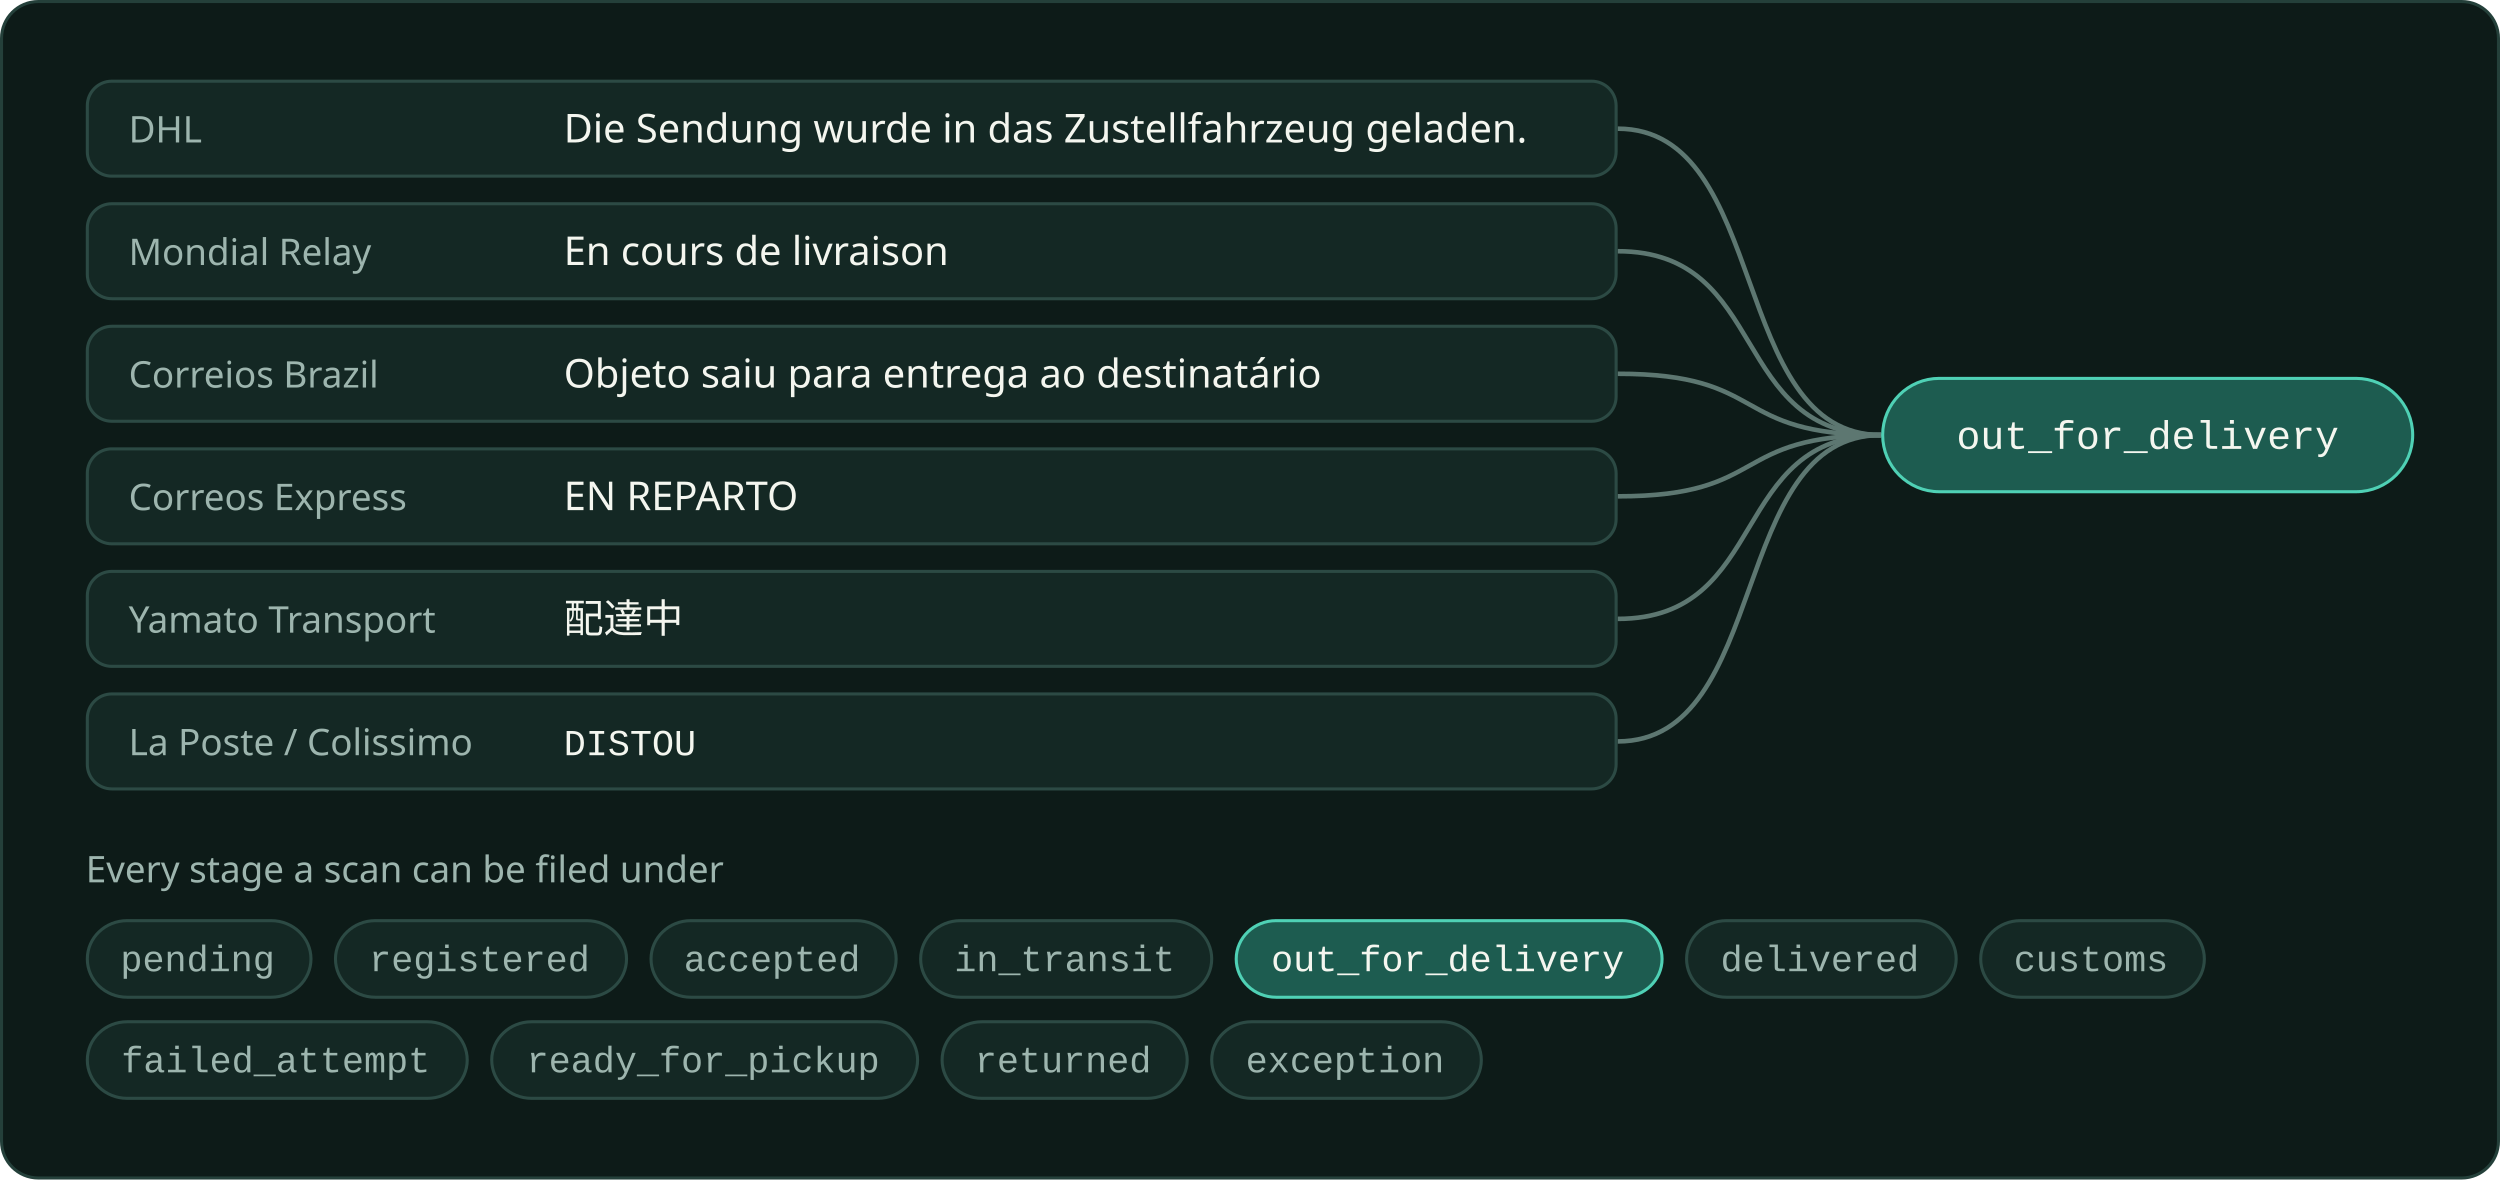
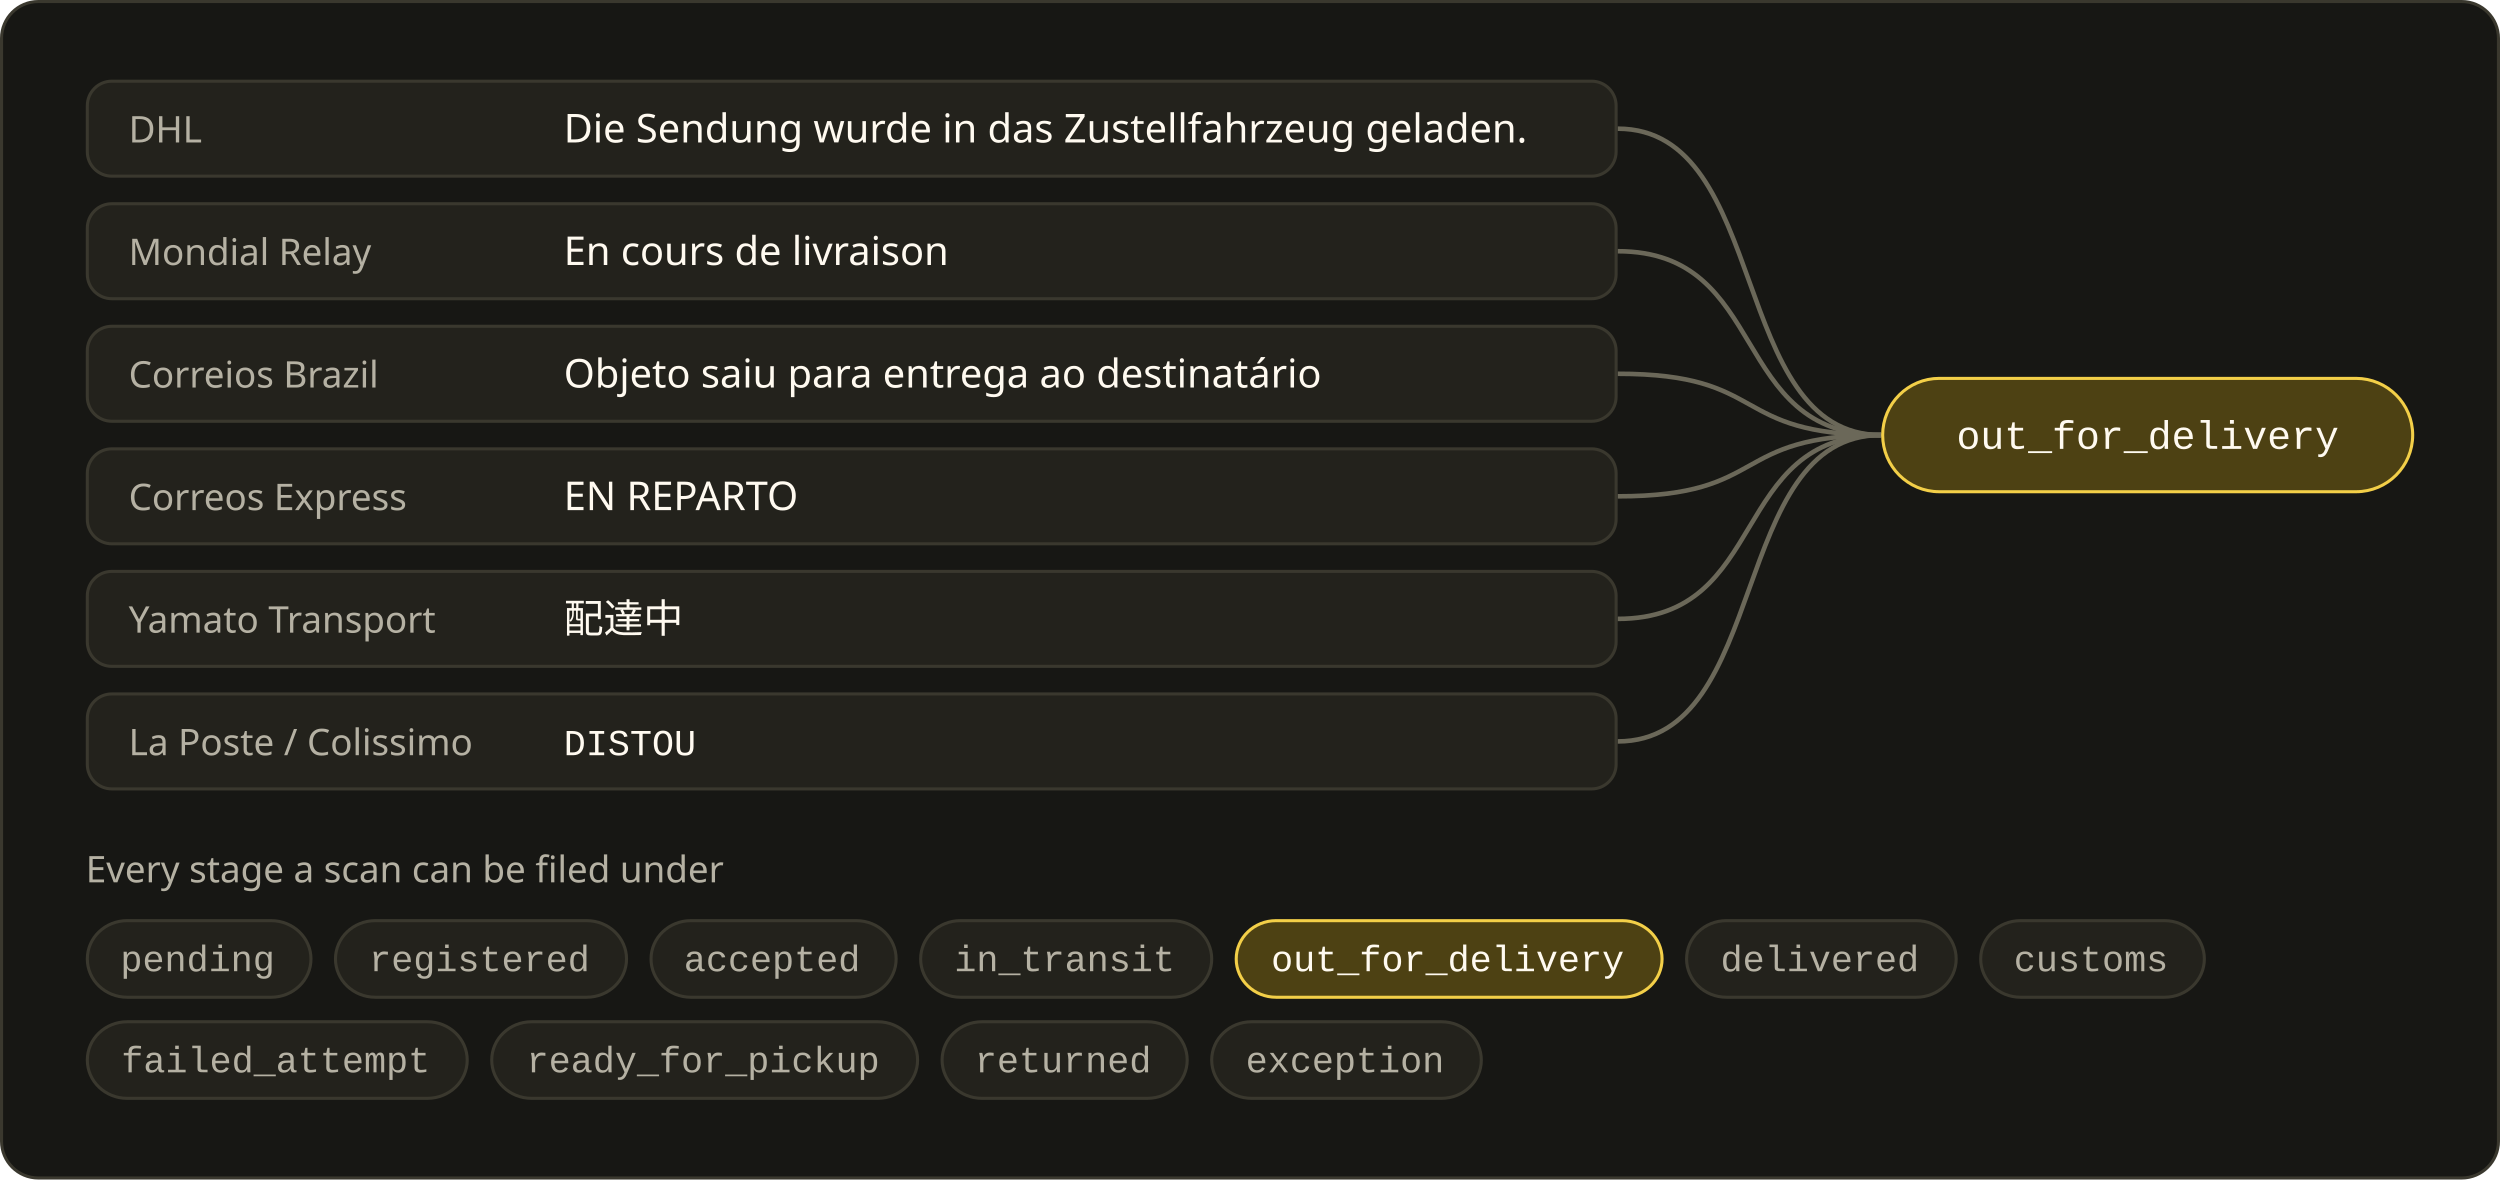
<svg xmlns="http://www.w3.org/2000/svg" viewBox="0 0 816 385" role="img" aria-label="6 carriers' statuses filed under out_for_delivery">
  <style>text { font: 13px -apple-system, BlinkMacSystemFont, 'Segoe UI', 'Noto Sans', Helvetica, Arial, sans-serif; } .mono { font: 12px ui-monospace, SFMono-Regular, Menlo, Consolas, 'Liberation Mono', monospace; }</style>
-   <rect x=".5" y=".5" width="815" height="384" rx="12" fill="#0d1b18" stroke="#24403a" />
+   <rect x=".5" y=".5" width="815" height="384" rx="12" fill="#171714" stroke="#3a382e" />
  <g transform="translate(28 26)">
-     <path d="M500 16C550 16 536 116 586 116" fill="none" stroke="#5d7771" stroke-width="1.5" />
-     <rect x=".5" y="0.5" width="499" height="31" rx="8" fill="#142824" stroke="#2c4a44" />
-     <text x="14" y="20.5" fill="#9db5ae" style="font-size: 12px">DHL</text>
-     <text x="156" y="20.5" fill="#f4f6ef">Die Sendung wurde in das Zustellfahrzeug geladen.</text>
-     <path d="M500 56C550 56 536 116 586 116" fill="none" stroke="#5d7771" stroke-width="1.5" />
-     <rect x=".5" y="40.5" width="499" height="31" rx="8" fill="#142824" stroke="#2c4a44" />
-     <text x="14" y="60.5" fill="#9db5ae" style="font-size: 12px">Mondial Relay</text>
-     <text x="156" y="60.5" fill="#f4f6ef">En cours de livraison</text>
-     <path d="M500 96C550 96 536 116 586 116" fill="none" stroke="#5d7771" stroke-width="1.5" />
-     <rect x=".5" y="80.5" width="499" height="31" rx="8" fill="#142824" stroke="#2c4a44" />
-     <text x="14" y="100.5" fill="#9db5ae" style="font-size: 12px">Correios Brazil</text>
-     <text x="156" y="100.5" fill="#f4f6ef">Objeto saiu para entrega ao destinatário</text>
-     <path d="M500 136C550 136 536 116 586 116" fill="none" stroke="#5d7771" stroke-width="1.5" />
-     <rect x=".5" y="120.5" width="499" height="31" rx="8" fill="#142824" stroke="#2c4a44" />
-     <text x="14" y="140.5" fill="#9db5ae" style="font-size: 12px">Correos Express</text>
-     <text x="156" y="140.5" fill="#f4f6ef">EN REPARTO</text>
-     <path d="M500 176C550 176 536 116 586 116" fill="none" stroke="#5d7771" stroke-width="1.5" />
-     <rect x=".5" y="160.5" width="499" height="31" rx="8" fill="#142824" stroke="#2c4a44" />
-     <text x="14" y="180.5" fill="#9db5ae" style="font-size: 12px">Yamato Transport</text>
-     <text x="156" y="180.5" fill="#f4f6ef">配達中</text>
-     <path d="M500 216C550 216 536 116 586 116" fill="none" stroke="#5d7771" stroke-width="1.5" />
-     <rect x=".5" y="200.5" width="499" height="31" rx="8" fill="#142824" stroke="#2c4a44" />
-     <text x="14" y="220.5" fill="#9db5ae" style="font-size: 12px">La Poste / Colissimo</text>
-     <text class="mono" x="156" y="220.5" fill="#f4f6ef">DISTOU</text>
-     <rect x="586.5" y="97.5" width="173" height="37" rx="18.5" fill="#1d5c50" stroke="#4fd1b5" />
-     <text class="mono" x="673" y="120.5" text-anchor="middle" fill="#f4f6ef" style="font-size: 13px">out_for_delivery</text>
-     <text x="0" y="262" fill="#9db5ae" style="font-size: 12px">Every stage a scan can be filed under</text>
-     <rect x="0.5" y="274.5" width="73" height="25" rx="13" fill="#142824" stroke="#2c4a44" />
-     <text class="mono" x="36.5" y="291" text-anchor="middle" fill="#9db5ae">pending</text>
-     <rect x="81.5" y="274.5" width="95" height="25" rx="13" fill="#142824" stroke="#2c4a44" />
-     <text class="mono" x="128.5" y="291" text-anchor="middle" fill="#9db5ae">registered</text>
-     <rect x="184.5" y="274.5" width="80" height="25" rx="13" fill="#142824" stroke="#2c4a44" />
-     <text class="mono" x="224" y="291" text-anchor="middle" fill="#9db5ae">accepted</text>
-     <rect x="272.5" y="274.5" width="95" height="25" rx="13" fill="#142824" stroke="#2c4a44" />
-     <text class="mono" x="319.5" y="291" text-anchor="middle" fill="#9db5ae">in_transit</text>
-     <rect x="375.5" y="274.5" width="139" height="25" rx="13" fill="#1d5c50" stroke="#4fd1b5" />
-     <text class="mono" x="444.5" y="291" text-anchor="middle" fill="#f4f6ef">out_for_delivery</text>
-     <rect x="522.5" y="274.5" width="88" height="25" rx="13" fill="#142824" stroke="#2c4a44" />
-     <text class="mono" x="566" y="291" text-anchor="middle" fill="#9db5ae">delivered</text>
-     <rect x="618.5" y="274.5" width="73" height="25" rx="13" fill="#142824" stroke="#2c4a44" />
-     <text class="mono" x="654.5" y="291" text-anchor="middle" fill="#9db5ae">customs</text>
-     <rect x="0.5" y="307.5" width="124" height="25" rx="13" fill="#142824" stroke="#2c4a44" />
-     <text class="mono" x="62" y="324" text-anchor="middle" fill="#9db5ae">failed_attempt</text>
-     <rect x="132.5" y="307.5" width="139" height="25" rx="13" fill="#142824" stroke="#2c4a44" />
-     <text class="mono" x="201.5" y="324" text-anchor="middle" fill="#9db5ae">ready_for_pickup</text>
-     <rect x="279.5" y="307.5" width="80" height="25" rx="13" fill="#142824" stroke="#2c4a44" />
-     <text class="mono" x="319" y="324" text-anchor="middle" fill="#9db5ae">returned</text>
-     <rect x="367.5" y="307.5" width="88" height="25" rx="13" fill="#142824" stroke="#2c4a44" />
-     <text class="mono" x="411" y="324" text-anchor="middle" fill="#9db5ae">exception</text>
+     <path d="M500 16C550 16 536 116 586 116" fill="none" stroke="#6b6859" stroke-width="1.5" />
+     <rect x=".5" y="0.5" width="499" height="31" rx="8" fill="#23221c" stroke="#3a382e" />
+     <text x="14" y="20.5" fill="#b5b1a3" style="font-size: 12px">DHL</text>
+     <text x="156" y="20.5" fill="#fffaf0">Die Sendung wurde in das Zustellfahrzeug geladen.</text>
+     <path d="M500 56C550 56 536 116 586 116" fill="none" stroke="#6b6859" stroke-width="1.5" />
+     <rect x=".5" y="40.5" width="499" height="31" rx="8" fill="#23221c" stroke="#3a382e" />
+     <text x="14" y="60.5" fill="#b5b1a3" style="font-size: 12px">Mondial Relay</text>
+     <text x="156" y="60.5" fill="#fffaf0">En cours de livraison</text>
+     <path d="M500 96C550 96 536 116 586 116" fill="none" stroke="#6b6859" stroke-width="1.5" />
+     <rect x=".5" y="80.5" width="499" height="31" rx="8" fill="#23221c" stroke="#3a382e" />
+     <text x="14" y="100.5" fill="#b5b1a3" style="font-size: 12px">Correios Brazil</text>
+     <text x="156" y="100.5" fill="#fffaf0">Objeto saiu para entrega ao destinatário</text>
+     <path d="M500 136C550 136 536 116 586 116" fill="none" stroke="#6b6859" stroke-width="1.5" />
+     <rect x=".5" y="120.5" width="499" height="31" rx="8" fill="#23221c" stroke="#3a382e" />
+     <text x="14" y="140.5" fill="#b5b1a3" style="font-size: 12px">Correos Express</text>
+     <text x="156" y="140.5" fill="#fffaf0">EN REPARTO</text>
+     <path d="M500 176C550 176 536 116 586 116" fill="none" stroke="#6b6859" stroke-width="1.5" />
+     <rect x=".5" y="160.5" width="499" height="31" rx="8" fill="#23221c" stroke="#3a382e" />
+     <text x="14" y="180.5" fill="#b5b1a3" style="font-size: 12px">Yamato Transport</text>
+     <text x="156" y="180.5" fill="#fffaf0">配達中</text>
+     <path d="M500 216C550 216 536 116 586 116" fill="none" stroke="#6b6859" stroke-width="1.5" />
+     <rect x=".5" y="200.5" width="499" height="31" rx="8" fill="#23221c" stroke="#3a382e" />
+     <text x="14" y="220.5" fill="#b5b1a3" style="font-size: 12px">La Poste / Colissimo</text>
+     <text class="mono" x="156" y="220.5" fill="#fffaf0">DISTOU</text>
+     <rect x="586.5" y="97.5" width="173" height="37" rx="18.5" fill="#4d4113" stroke="#f3cf48" />
+     <text class="mono" x="673" y="120.5" text-anchor="middle" fill="#fffaf0" style="font-size: 13px">out_for_delivery</text>
+     <text x="0" y="262" fill="#b5b1a3" style="font-size: 12px">Every stage a scan can be filed under</text>
+     <rect x="0.5" y="274.5" width="73" height="25" rx="13" fill="#23221c" stroke="#3a382e" />
+     <text class="mono" x="36.5" y="291" text-anchor="middle" fill="#b5b1a3">pending</text>
+     <rect x="81.5" y="274.5" width="95" height="25" rx="13" fill="#23221c" stroke="#3a382e" />
+     <text class="mono" x="128.5" y="291" text-anchor="middle" fill="#b5b1a3">registered</text>
+     <rect x="184.5" y="274.5" width="80" height="25" rx="13" fill="#23221c" stroke="#3a382e" />
+     <text class="mono" x="224" y="291" text-anchor="middle" fill="#b5b1a3">accepted</text>
+     <rect x="272.5" y="274.5" width="95" height="25" rx="13" fill="#23221c" stroke="#3a382e" />
+     <text class="mono" x="319.5" y="291" text-anchor="middle" fill="#b5b1a3">in_transit</text>
+     <rect x="375.5" y="274.5" width="139" height="25" rx="13" fill="#4d4113" stroke="#f3cf48" />
+     <text class="mono" x="444.5" y="291" text-anchor="middle" fill="#fffaf0">out_for_delivery</text>
+     <rect x="522.5" y="274.5" width="88" height="25" rx="13" fill="#23221c" stroke="#3a382e" />
+     <text class="mono" x="566" y="291" text-anchor="middle" fill="#b5b1a3">delivered</text>
+     <rect x="618.5" y="274.5" width="73" height="25" rx="13" fill="#23221c" stroke="#3a382e" />
+     <text class="mono" x="654.5" y="291" text-anchor="middle" fill="#b5b1a3">customs</text>
+     <rect x="0.5" y="307.5" width="124" height="25" rx="13" fill="#23221c" stroke="#3a382e" />
+     <text class="mono" x="62" y="324" text-anchor="middle" fill="#b5b1a3">failed_attempt</text>
+     <rect x="132.5" y="307.5" width="139" height="25" rx="13" fill="#23221c" stroke="#3a382e" />
+     <text class="mono" x="201.5" y="324" text-anchor="middle" fill="#b5b1a3">ready_for_pickup</text>
+     <rect x="279.5" y="307.5" width="80" height="25" rx="13" fill="#23221c" stroke="#3a382e" />
+     <text class="mono" x="319" y="324" text-anchor="middle" fill="#b5b1a3">returned</text>
+     <rect x="367.5" y="307.5" width="88" height="25" rx="13" fill="#23221c" stroke="#3a382e" />
+     <text class="mono" x="411" y="324" text-anchor="middle" fill="#b5b1a3">exception</text>
  </g>
</svg>
